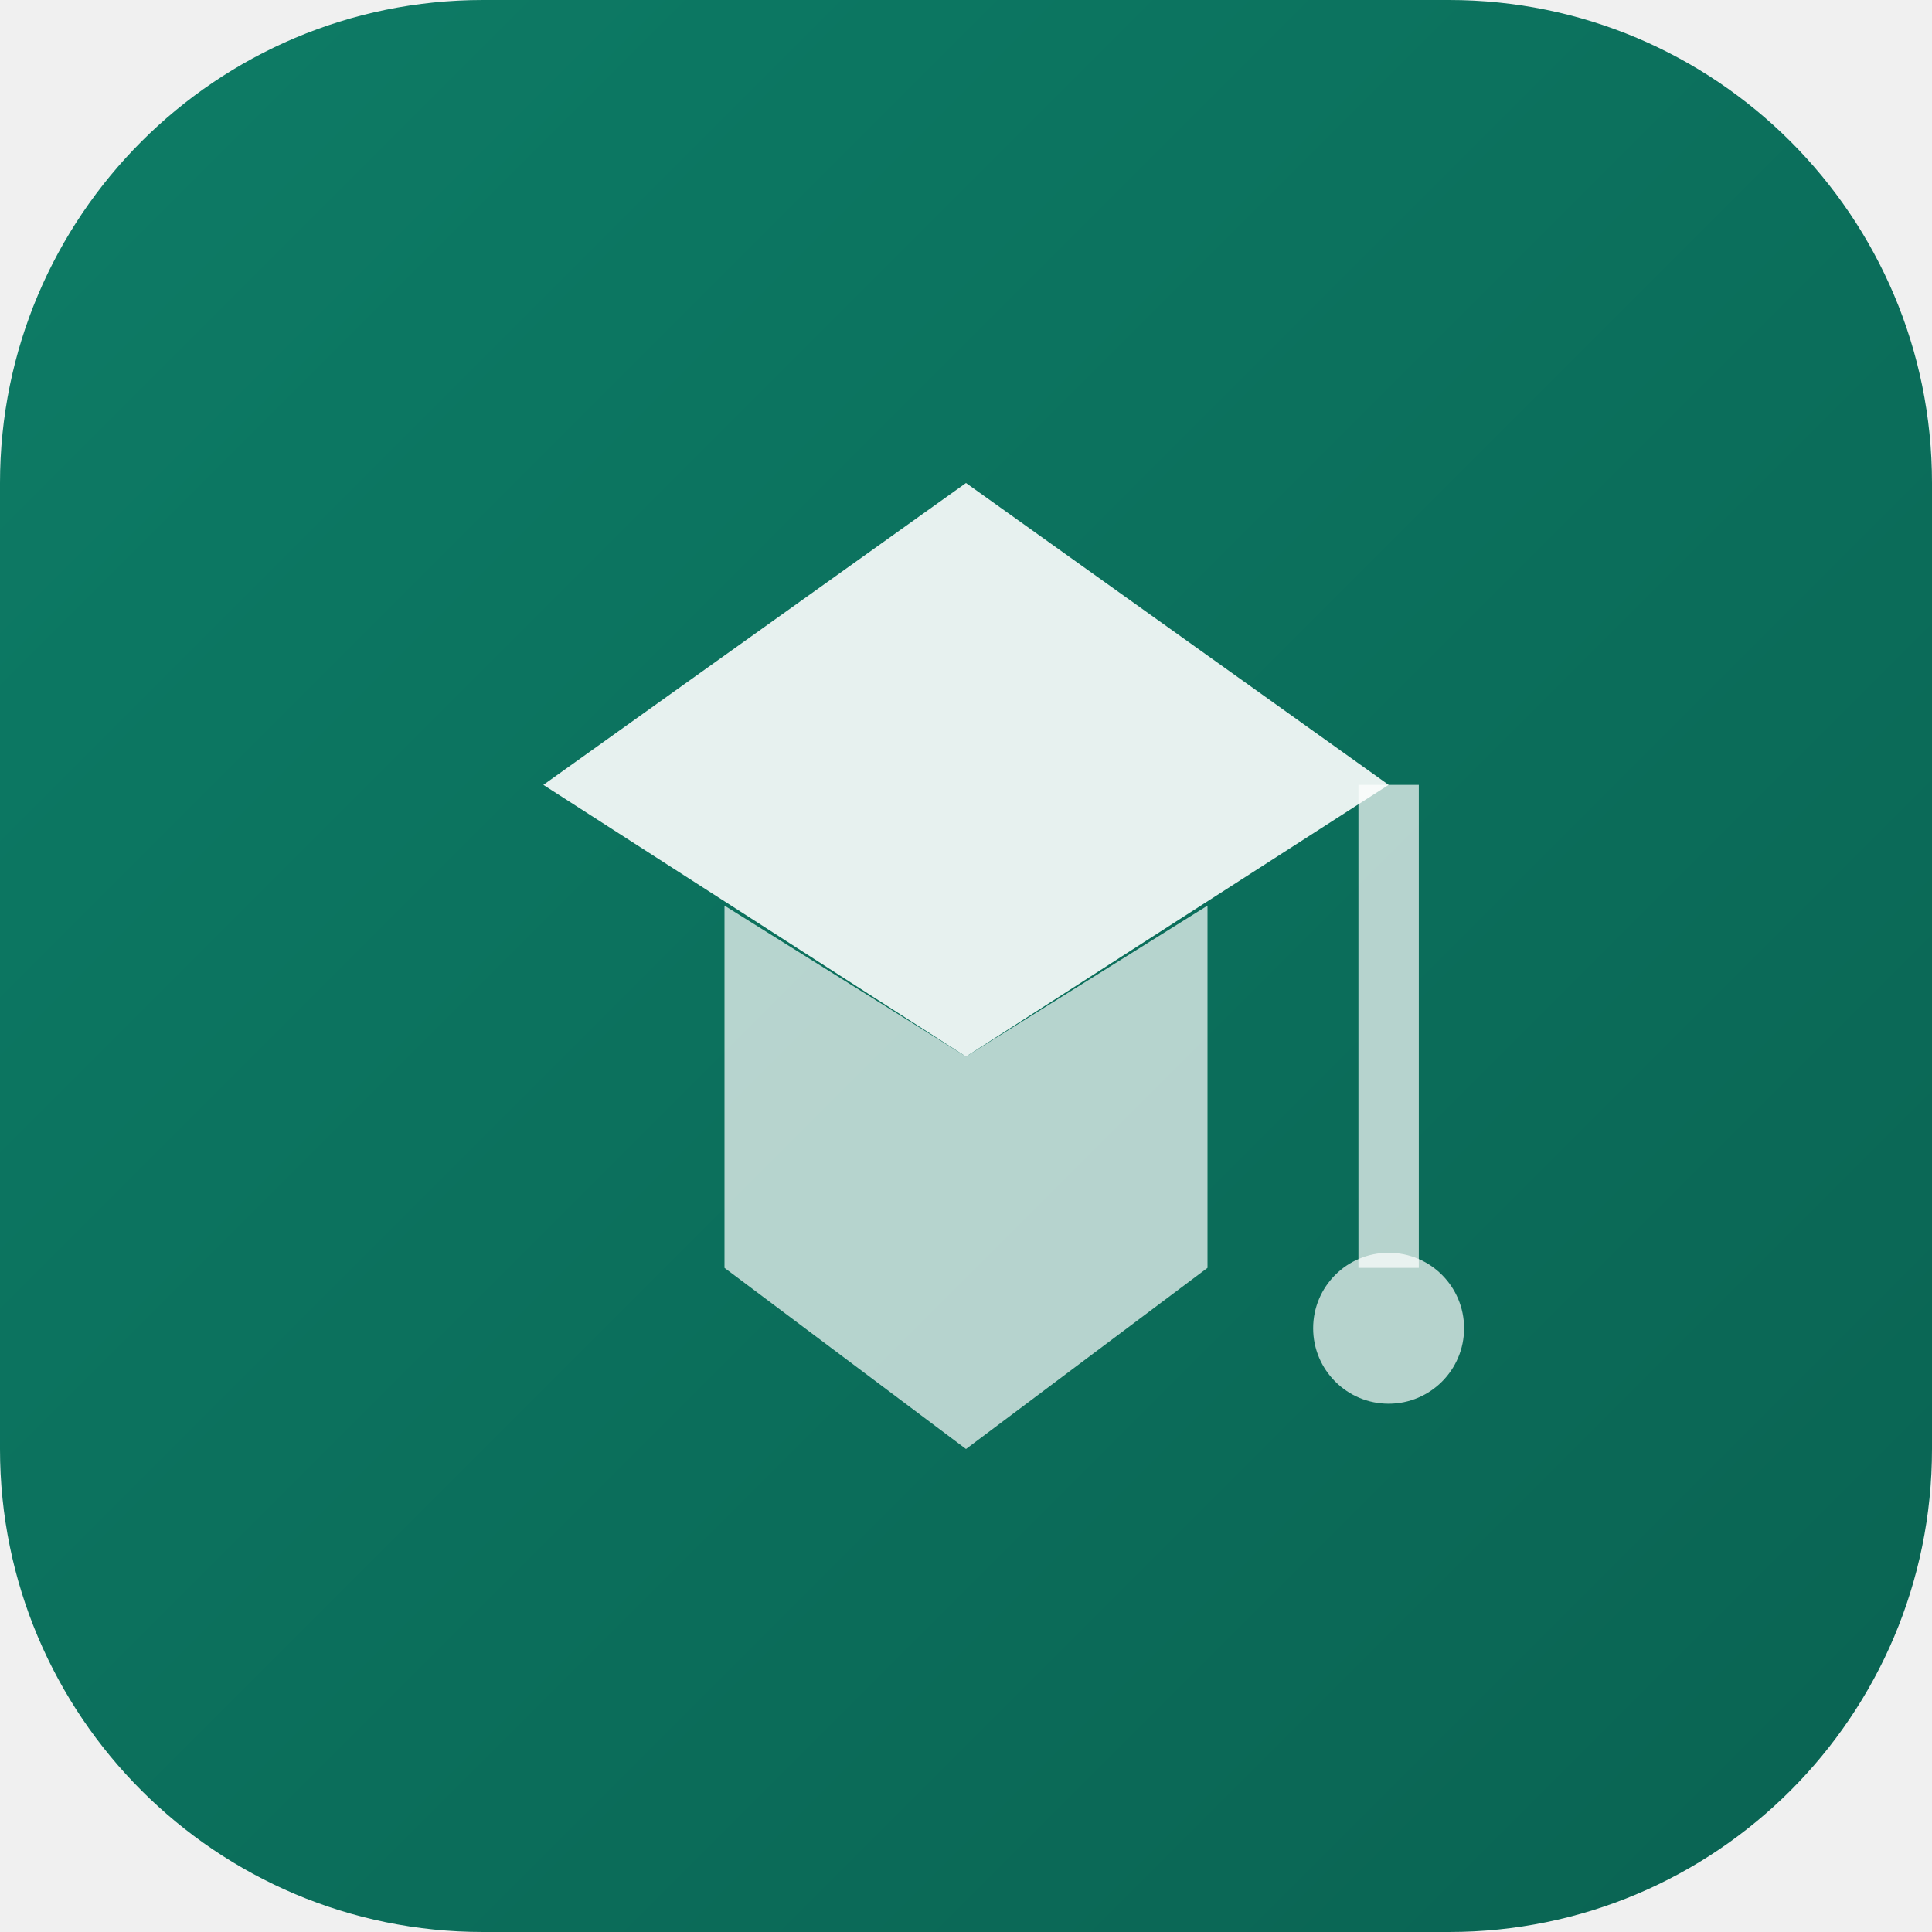
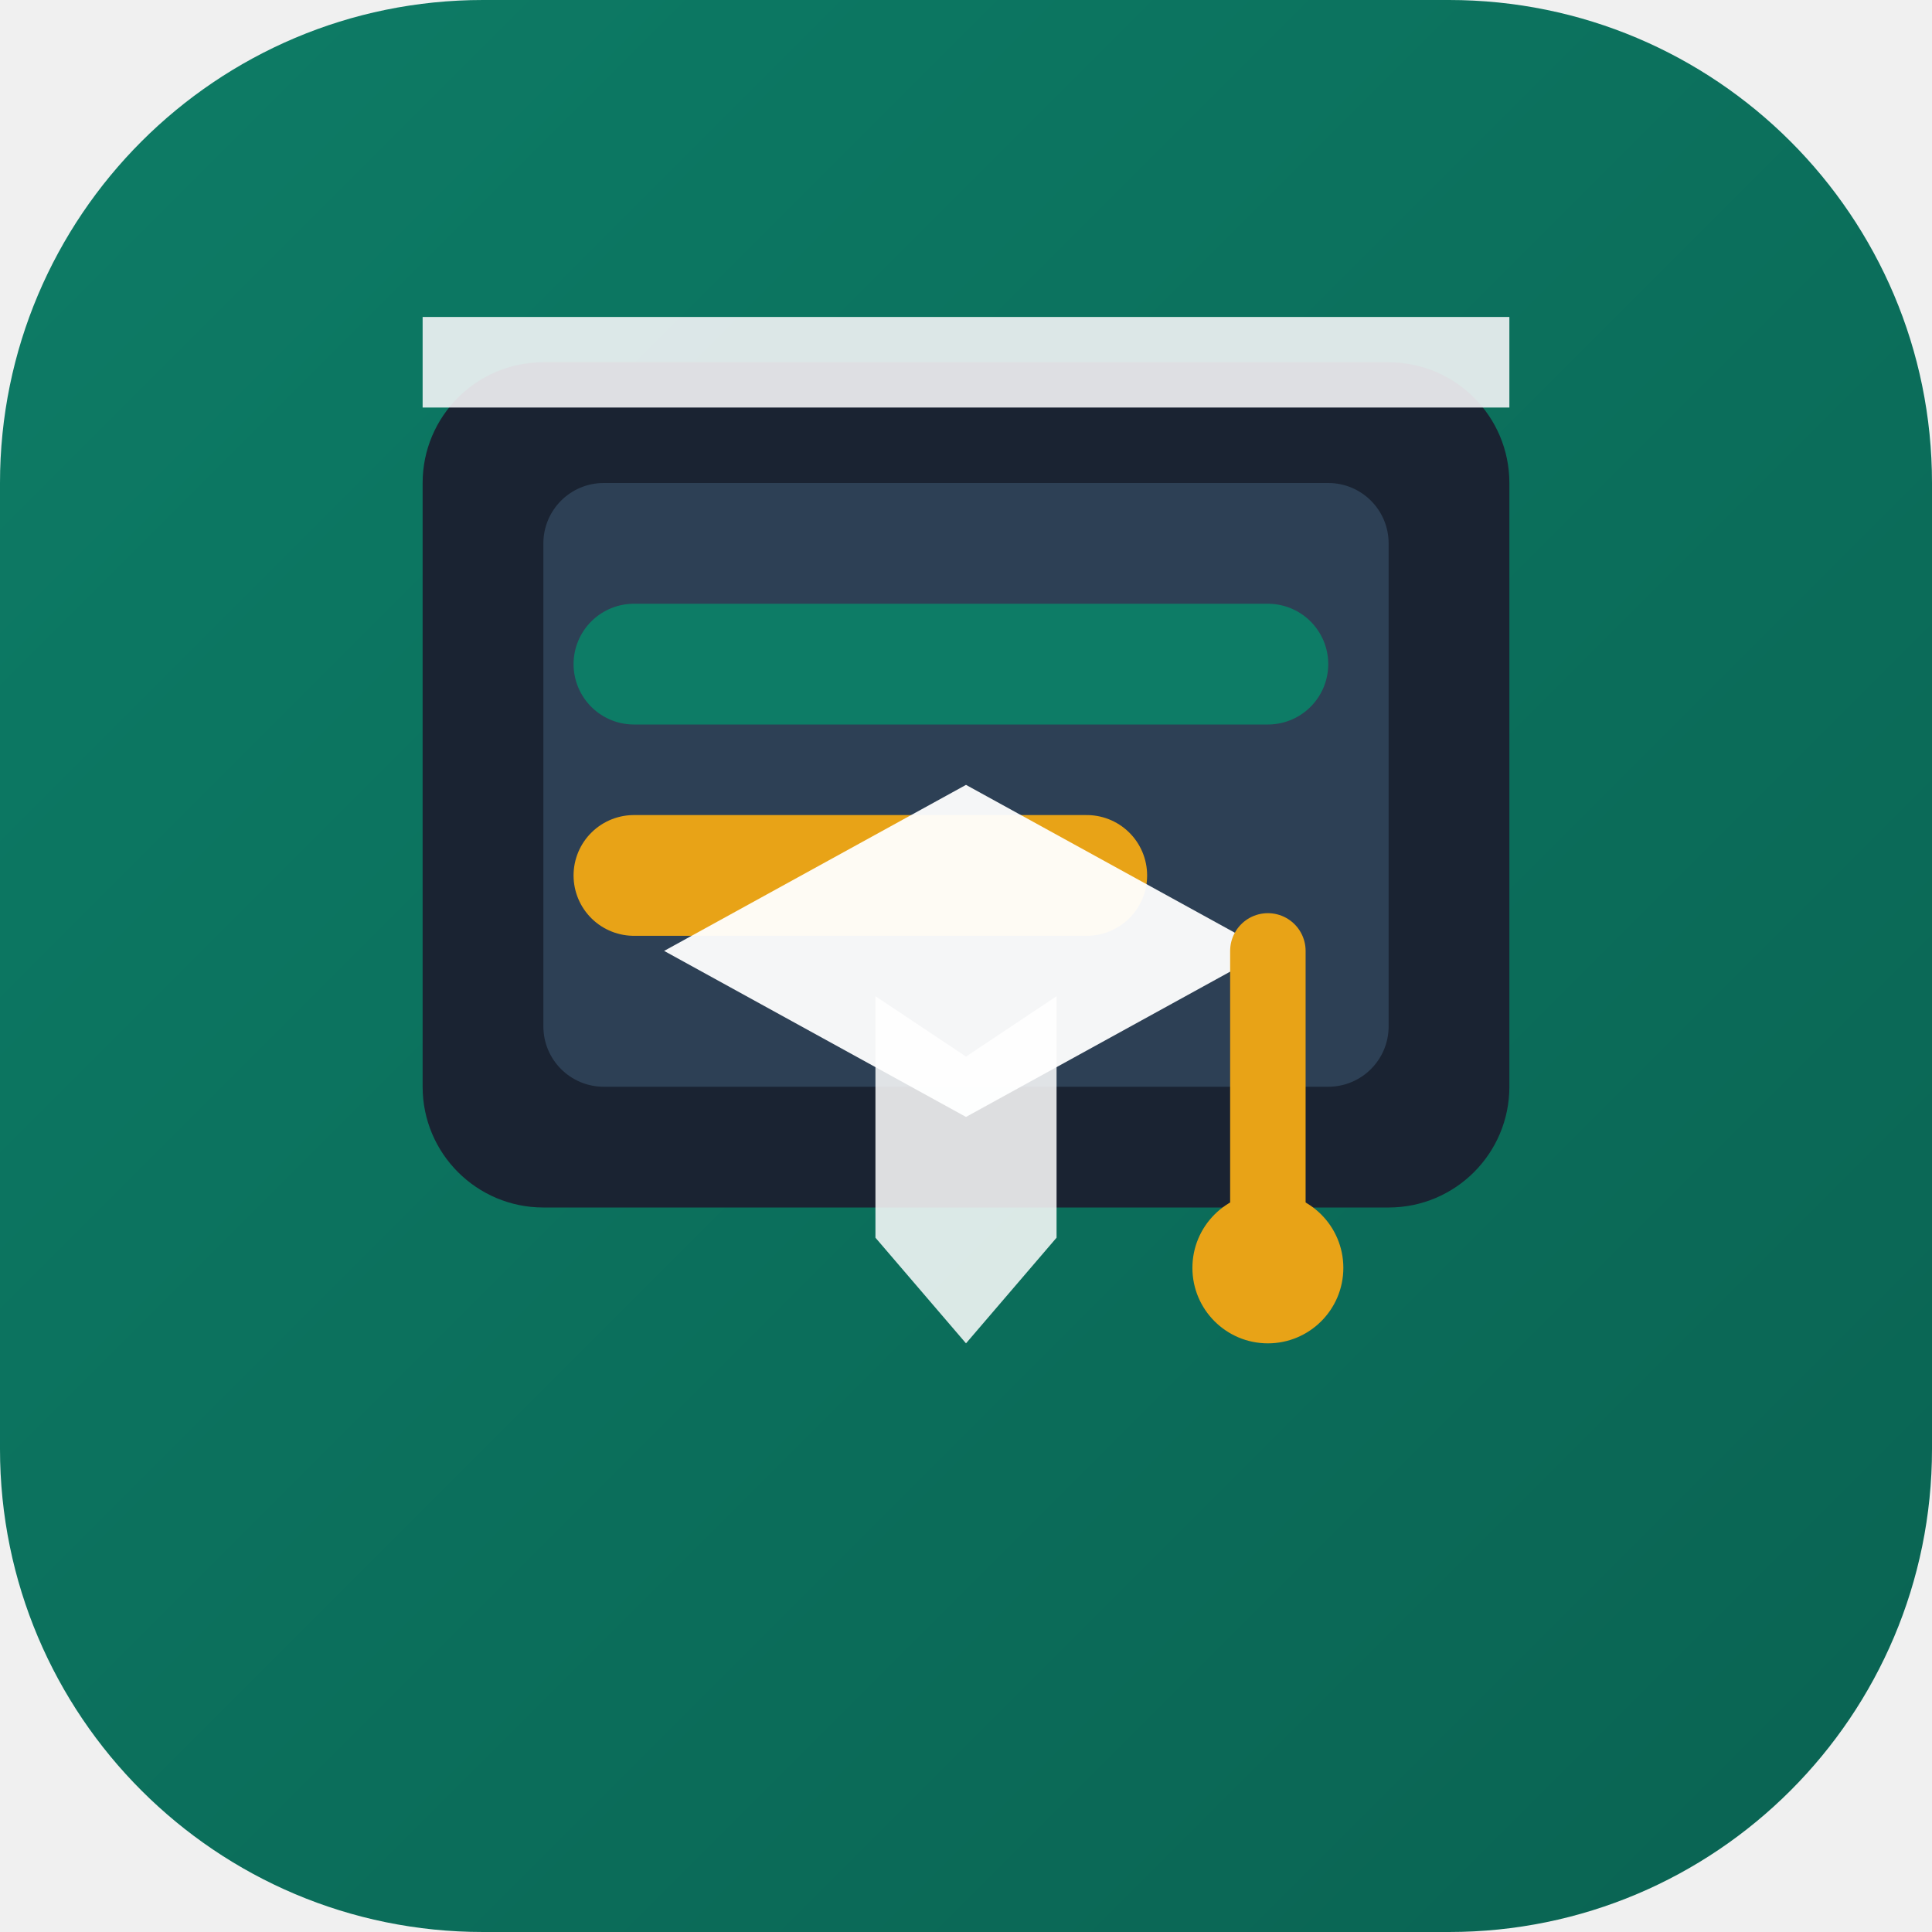
<svg xmlns="http://www.w3.org/2000/svg" viewBox="0 0 64 64" width="64" height="64">
  <defs>
    <linearGradient id="grad" x1="0%" y1="0%" x2="100%" y2="100%">
      <stop offset="0%" style="stop-color:#0D7C66;stop-opacity:1" />
      <stop offset="100%" style="stop-color:#0A6352;stop-opacity:1" />
    </linearGradient>
  </defs>
  <rect width="64" height="64" rx="16" fill="url(#grad)" />
-   <path d="M32 16 L18 26 L32 35 L46 26 Z" fill="white" opacity="0.9" />
-   <path d="M24 30 L24 42 C24 42 32 48 32 48 C32 48 40 42 40 42 L40 30 L32 35 Z" fill="white" opacity="0.7" />
-   <line x1="46" y1="26" x2="46" y2="42" stroke="white" stroke-width="2" opacity="0.7" />
-   <circle cx="46" cy="44" r="2.5" fill="white" opacity="0.7" />
+   <rect x="14" y="12" width="36" height="28" rx="4" fill="#1A2332" />
+   <line x1="14" y1="12" x2="50" y2="12" stroke="#f3f4f6" stroke-width="3" opacity="0.9" />
+   <rect x="18" y="16" width="28" height="20" rx="2" fill="#2D4055" />
+   <line x1="21" y1="22" x2="42" y2="22" stroke="#0D7C66" stroke-width="4" stroke-linecap="round" />
+   <line x1="21" y1="29" x2="36" y2="29" stroke="#E8A317" stroke-width="4" stroke-linecap="round" />
+   <path d="M32 26 L22 31.5 L32 37 L42 31.5 Z" fill="white" opacity="0.95" />
+   <path d="M29 33 L29 41 C29 41 32 44.5 32 44.5 C32 44.5 35 41 35 41 L35 33 L32 35 Z" fill="white" opacity="0.85" />
+   <line x1="42" y1="31.5" x2="42" y2="40" stroke="#E8A317" stroke-width="2.5" stroke-linecap="round" />
+   <circle cx="42" cy="42" r="2.5" fill="#E8A317" />
</svg>
